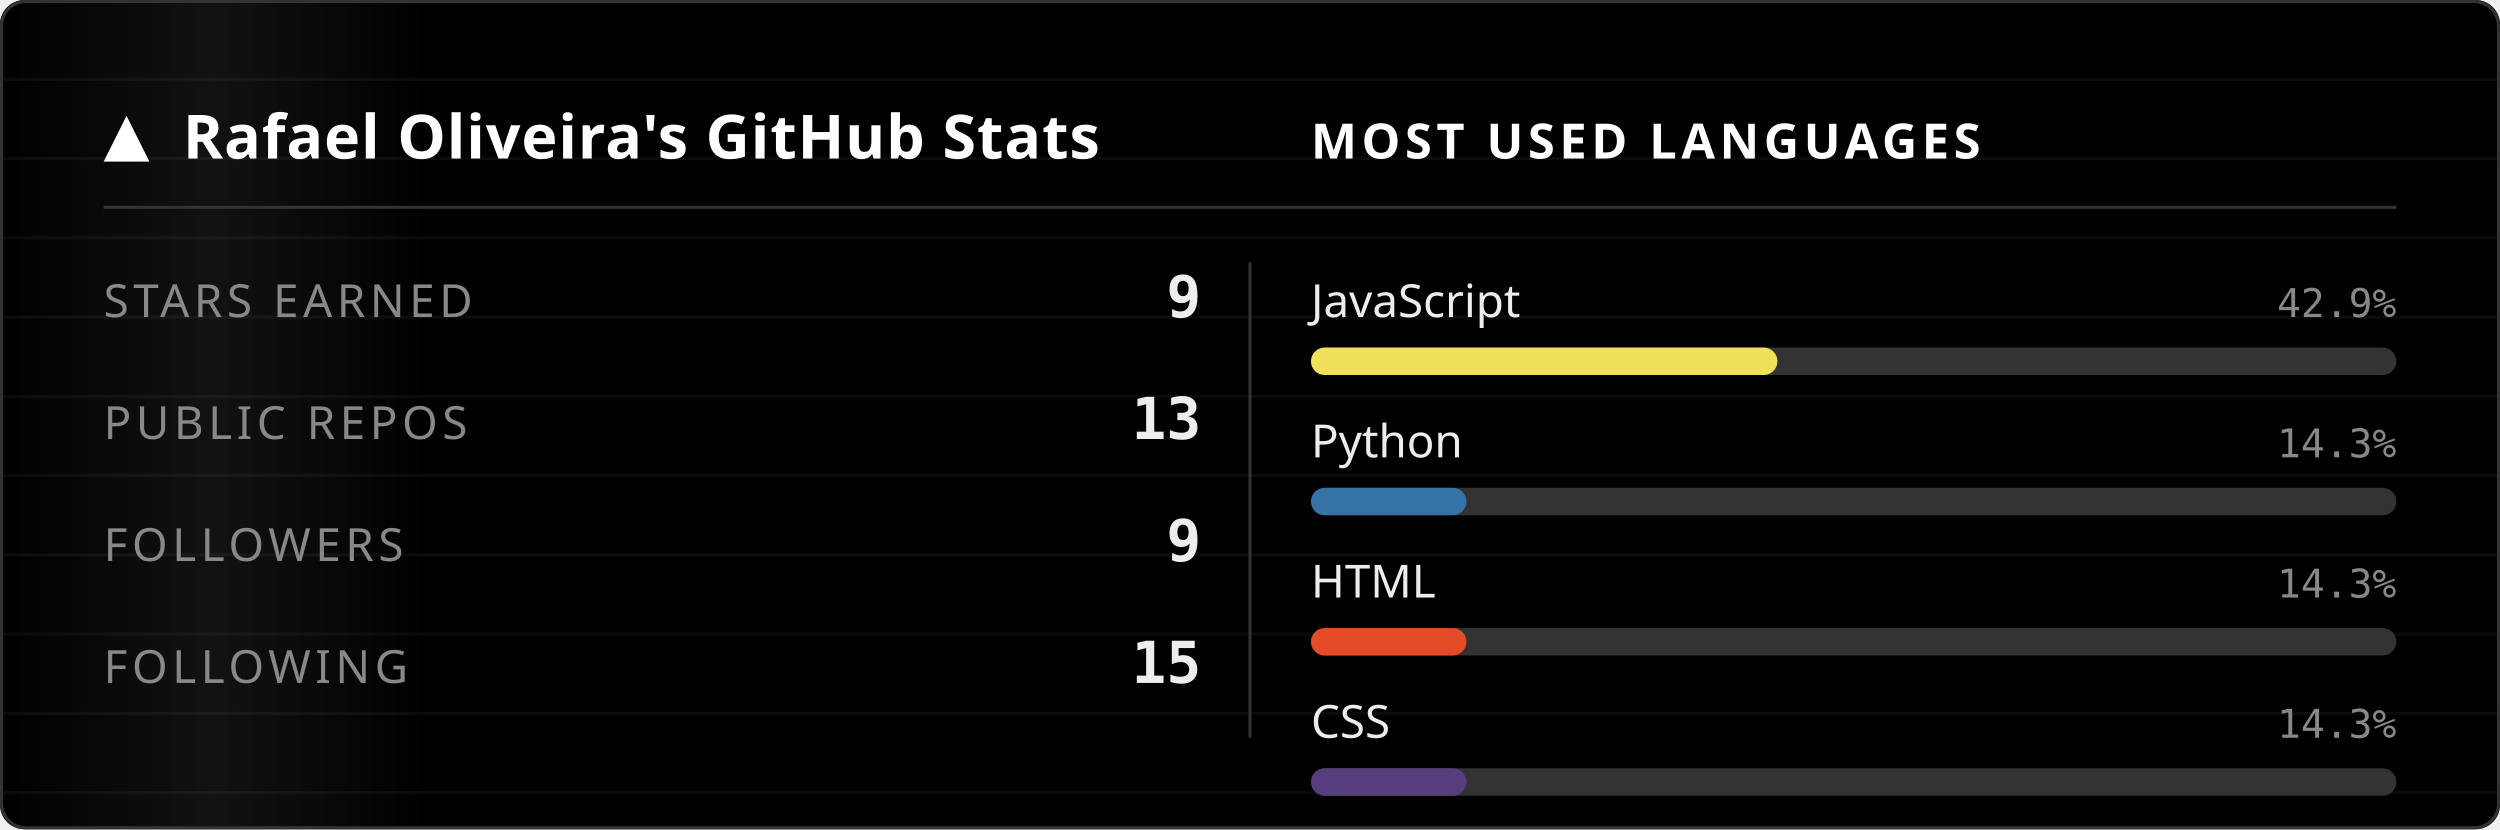
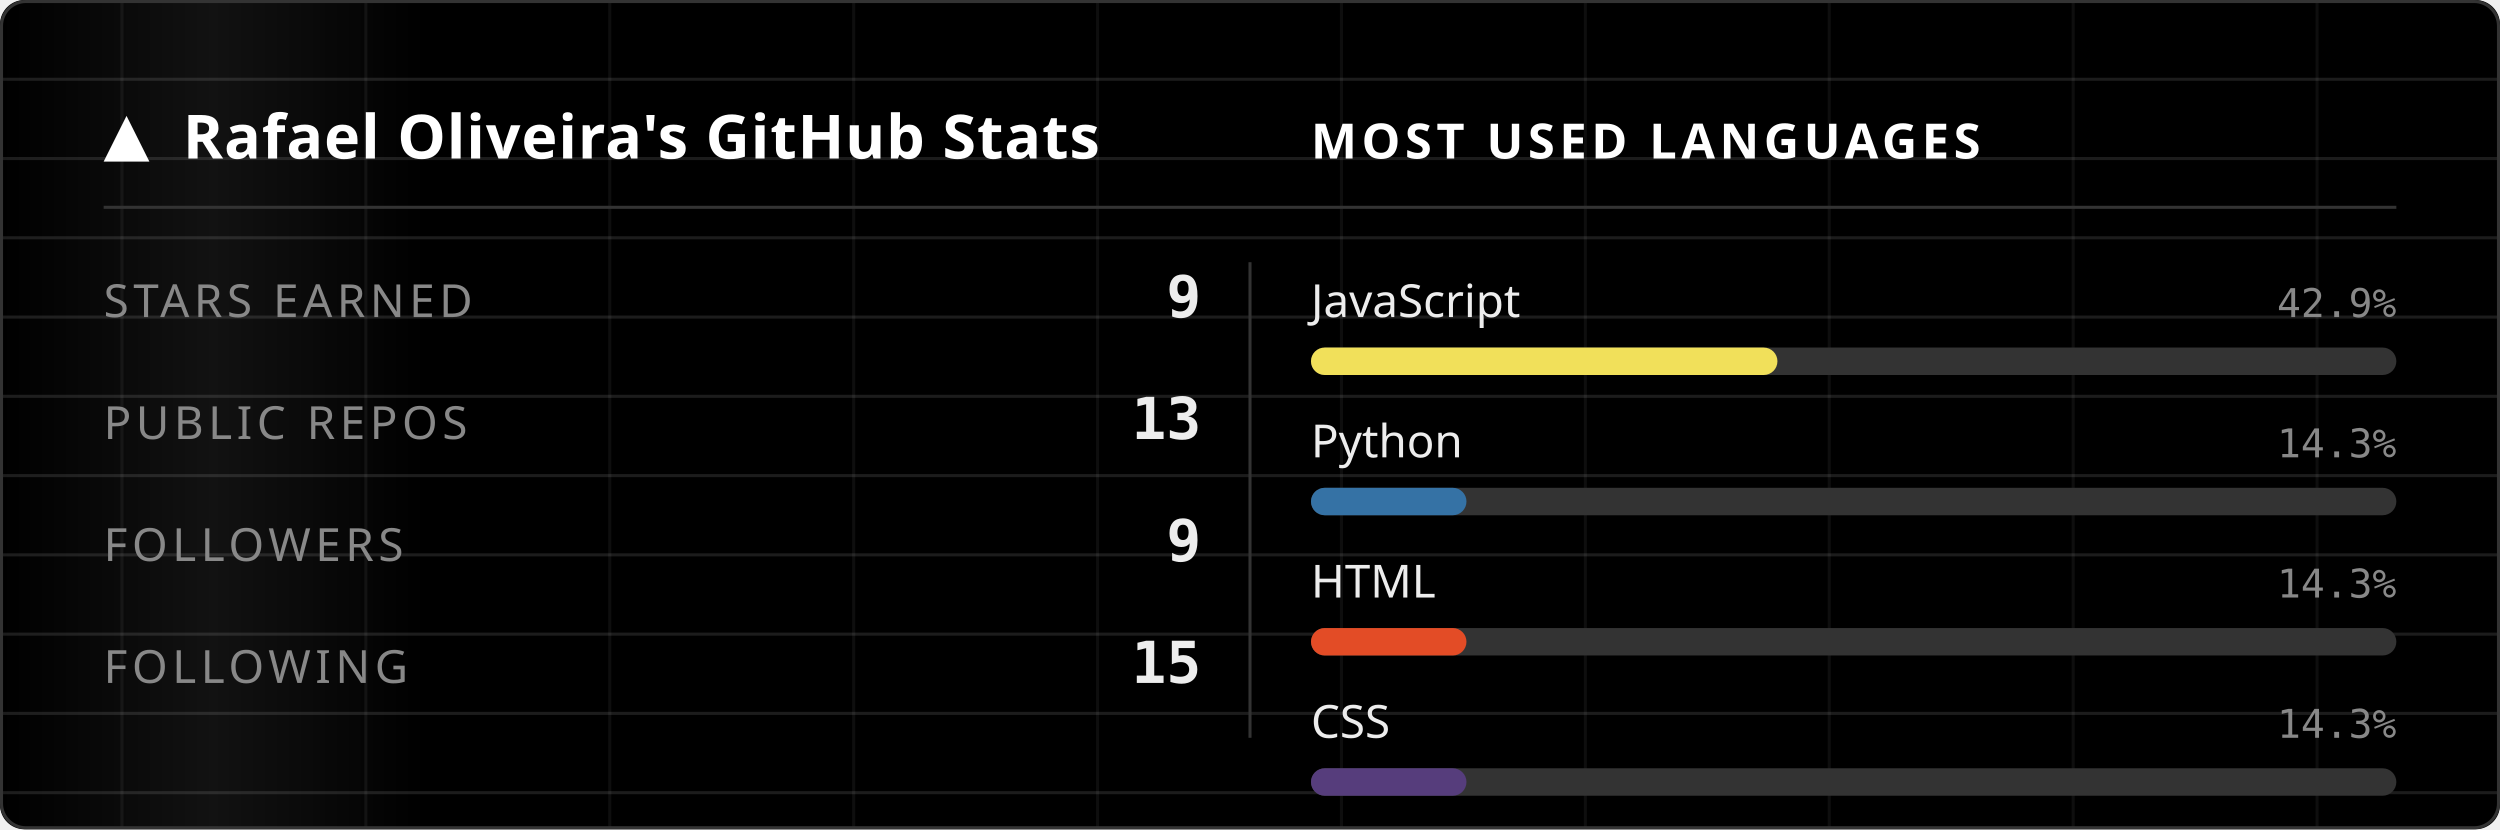
<svg xmlns="http://www.w3.org/2000/svg" width="820" height="272" viewBox="0 0 820 272" fill="none" role="img">
  <style>
    .bar-fill { transform-box: fill-box; transform-origin: left center; animation: gg-grow 0.9s ease-out backwards; }
    .vbar { transform-box: fill-box; transform-origin: center bottom; animation: gg-rise 0.9s ease-out backwards; }
    .gg-seg { animation: gg-fade 0.8s ease-out backwards; }
    .gg-ring { animation: gg-fade 1s ease-out backwards; }
    @keyframes gg-grow { from { transform: scaleX(0); } }
    @keyframes gg-rise { from { transform: scaleY(0); } }
    @keyframes gg-fade { from { opacity: 0.15; } }
  </style>
  <defs>
    <clipPath id="gg-clip">
      <rect width="820" height="272" rx="8" />
    </clipPath>
    <linearGradient id="gg-sweep" x1="0" y1="0" x2="1" y2="0">
      <stop offset="0%" stop-color="#ffffff" stop-opacity="0" />
      <stop offset="50%" stop-color="#ffffff" stop-opacity="0.07" />
      <stop offset="100%" stop-color="#ffffff" stop-opacity="0" />
    </linearGradient>
    <style>
        .gg-sw { animation: gg-sweepmove 5s linear infinite; }
        @keyframes gg-sweepmove { from { transform: translateX(-140px); } to { transform: translateX(960px); } }
      </style>
  </defs>
  <rect width="820" height="272" rx="8" fill="#000000" />
  <g clip-path="url(#gg-clip)">
-     <line x1="0" y1="26" x2="820" y2="26" stroke="#ededed" stroke-opacity="0.05" stroke-width="1" />
-     <line x1="0" y1="52" x2="820" y2="52" stroke="#ededed" stroke-opacity="0.05" stroke-width="1" />
-     <line x1="0" y1="78" x2="820" y2="78" stroke="#ededed" stroke-opacity="0.05" stroke-width="1" />
-     <line x1="0" y1="104" x2="820" y2="104" stroke="#ededed" stroke-opacity="0.05" stroke-width="1" />
-     <line x1="0" y1="130" x2="820" y2="130" stroke="#ededed" stroke-opacity="0.05" stroke-width="1" />
-     <line x1="0" y1="156" x2="820" y2="156" stroke="#ededed" stroke-opacity="0.05" stroke-width="1" />
-     <line x1="0" y1="182" x2="820" y2="182" stroke="#ededed" stroke-opacity="0.05" stroke-width="1" />
-     <line x1="0" y1="208" x2="820" y2="208" stroke="#ededed" stroke-opacity="0.05" stroke-width="1" />
-     <line x1="0" y1="234" x2="820" y2="234" stroke="#ededed" stroke-opacity="0.05" stroke-width="1" />
-     <line x1="0" y1="260" x2="820" y2="260" stroke="#ededed" stroke-opacity="0.05" stroke-width="1" />
+     <line x1="0" y1="26" x2="820" y2="26" stroke="#ededed" stroke-opacity="0.12" stroke-width="1" />
+     <line x1="0" y1="52" x2="820" y2="52" stroke="#ededed" stroke-opacity="0.12" stroke-width="1" />
+     <line x1="0" y1="78" x2="820" y2="78" stroke="#ededed" stroke-opacity="0.12" stroke-width="1" />
+     <line x1="0" y1="104" x2="820" y2="104" stroke="#ededed" stroke-opacity="0.12" stroke-width="1" />
+     <line x1="0" y1="130" x2="820" y2="130" stroke="#ededed" stroke-opacity="0.12" stroke-width="1" />
+     <line x1="0" y1="156" x2="820" y2="156" stroke="#ededed" stroke-opacity="0.12" stroke-width="1" />
+     <line x1="0" y1="182" x2="820" y2="182" stroke="#ededed" stroke-opacity="0.12" stroke-width="1" />
+     <line x1="0" y1="208" x2="820" y2="208" stroke="#ededed" stroke-opacity="0.12" stroke-width="1" />
+     <line x1="0" y1="234" x2="820" y2="234" stroke="#ededed" stroke-opacity="0.12" stroke-width="1" />
+     <line x1="0" y1="260" x2="820" y2="260" stroke="#ededed" stroke-opacity="0.12" stroke-width="1" />
+     <line x1="40" y1="0" x2="40" y2="272" stroke="#ededed" stroke-opacity="0.06" stroke-width="1" />
+     <line x1="120" y1="0" x2="120" y2="272" stroke="#ededed" stroke-opacity="0.06" stroke-width="1" />
+     <line x1="200" y1="0" x2="200" y2="272" stroke="#ededed" stroke-opacity="0.06" stroke-width="1" />
+     <line x1="280" y1="0" x2="280" y2="272" stroke="#ededed" stroke-opacity="0.06" stroke-width="1" />
+     <line x1="360" y1="0" x2="360" y2="272" stroke="#ededed" stroke-opacity="0.06" stroke-width="1" />
+     <line x1="440" y1="0" x2="440" y2="272" stroke="#ededed" stroke-opacity="0.06" stroke-width="1" />
+     <line x1="520" y1="0" x2="520" y2="272" stroke="#ededed" stroke-opacity="0.06" stroke-width="1" />
+     <line x1="600" y1="0" x2="600" y2="272" stroke="#ededed" stroke-opacity="0.06" stroke-width="1" />
+     <line x1="680" y1="0" x2="680" y2="272" stroke="#ededed" stroke-opacity="0.06" stroke-width="1" />
+     <line x1="760" y1="0" x2="760" y2="272" stroke="#ededed" stroke-opacity="0.06" stroke-width="1" />
    <rect class="gg-sw" x="0" y="0" width="140" height="272" fill="url(#gg-sweep)" />
  </g>
  <rect x="0.5" y="0.5" width="819" height="271" rx="8" fill="none" stroke="#333333" stroke-width="1" />
  <path d="M 34 53 L 49 53 L 41.5 38 Z" fill="#ffffff" />
  <text x="60" y="52" fill="#ffffff" font-family="'Segoe UI', Ubuntu, 'Helvetica Neue', Sans-Serif" font-size="20" font-weight="600" letter-spacing="0.3">Rafael Oliveira's GitHub Stats</text>
  <line x1="34" y1="68" x2="786" y2="68" stroke="#333333" stroke-width="1" />
  <g class="row" style="animation-delay:0.15s">
    <text x="34" y="104" fill="#888888" font-family="'Segoe UI', Ubuntu, 'Helvetica Neue', Sans-Serif" font-size="15" letter-spacing="1.5">STARS EARNED</text>
    <text x="394" y="104" text-anchor="end" fill="#ededed" font-family="'SF Mono', 'JetBrains Mono', 'Fira Code', Consolas, monospace" font-size="19" font-weight="700">9</text>
  </g>
  <g class="row" style="animation-delay:0.27s">
    <text x="34" y="144" fill="#888888" font-family="'Segoe UI', Ubuntu, 'Helvetica Neue', Sans-Serif" font-size="15" letter-spacing="1.5">PUBLIC REPOS</text>
    <text x="394" y="144" text-anchor="end" fill="#ededed" font-family="'SF Mono', 'JetBrains Mono', 'Fira Code', Consolas, monospace" font-size="19" font-weight="700">13</text>
  </g>
  <g class="row" style="animation-delay:0.39s">
    <text x="34" y="184" fill="#888888" font-family="'Segoe UI', Ubuntu, 'Helvetica Neue', Sans-Serif" font-size="15" letter-spacing="1.5">FOLLOWERS</text>
    <text x="394" y="184" text-anchor="end" fill="#ededed" font-family="'SF Mono', 'JetBrains Mono', 'Fira Code', Consolas, monospace" font-size="19" font-weight="700">9</text>
  </g>
  <g class="row" style="animation-delay:0.51s">
    <text x="34" y="224" fill="#888888" font-family="'Segoe UI', Ubuntu, 'Helvetica Neue', Sans-Serif" font-size="15" letter-spacing="1.5">FOLLOWING</text>
    <text x="394" y="224" text-anchor="end" fill="#ededed" font-family="'SF Mono', 'JetBrains Mono', 'Fira Code', Consolas, monospace" font-size="19" font-weight="700">15</text>
  </g>
  <line x1="410" y1="86" x2="410" y2="242" stroke="#333333" stroke-width="1" />
  <text x="430" y="52" fill="#ffffff" font-family="'Segoe UI', Ubuntu, 'Helvetica Neue', Sans-Serif" font-size="16" font-weight="600" letter-spacing="1.5">MOST USED LANGUAGES</text>
  <g class="row" style="animation-delay:0.2s">
    <text x="430" y="104" fill="#ededed" font-family="'Segoe UI', Ubuntu, 'Helvetica Neue', Sans-Serif" font-size="15">JavaScript</text>
    <text x="786" y="104" text-anchor="end" fill="#888888" font-family="'SF Mono', 'JetBrains Mono', 'Fira Code', Consolas, monospace" font-size="13">42.9%</text>
    <rect x="430" y="114" width="356" height="9" rx="4.5" fill="#333333" />
    <rect class="bar-fill" x="430" y="114" width="153" height="9" rx="4.5" fill="#f1e05a" />
  </g>
  <g class="row" style="animation-delay:0.3s">
    <text x="430" y="150" fill="#ededed" font-family="'Segoe UI', Ubuntu, 'Helvetica Neue', Sans-Serif" font-size="15">Python</text>
    <text x="786" y="150" text-anchor="end" fill="#888888" font-family="'SF Mono', 'JetBrains Mono', 'Fira Code', Consolas, monospace" font-size="13">14.3%</text>
    <rect x="430" y="160" width="356" height="9" rx="4.5" fill="#333333" />
    <rect class="bar-fill" x="430" y="160" width="51" height="9" rx="4.5" fill="#3572A5" />
  </g>
  <g class="row" style="animation-delay:0.4s">
    <text x="430" y="196" fill="#ededed" font-family="'Segoe UI', Ubuntu, 'Helvetica Neue', Sans-Serif" font-size="15">HTML</text>
    <text x="786" y="196" text-anchor="end" fill="#888888" font-family="'SF Mono', 'JetBrains Mono', 'Fira Code', Consolas, monospace" font-size="13">14.3%</text>
    <rect x="430" y="206" width="356" height="9" rx="4.5" fill="#333333" />
    <rect class="bar-fill" x="430" y="206" width="51" height="9" rx="4.5" fill="#e34c26" />
  </g>
  <g class="row" style="animation-delay:0.5s">
    <text x="430" y="242" fill="#ededed" font-family="'Segoe UI', Ubuntu, 'Helvetica Neue', Sans-Serif" font-size="15">CSS</text>
    <text x="786" y="242" text-anchor="end" fill="#888888" font-family="'SF Mono', 'JetBrains Mono', 'Fira Code', Consolas, monospace" font-size="13">14.3%</text>
    <rect x="430" y="252" width="356" height="9" rx="4.5" fill="#333333" />
    <rect class="bar-fill" x="430" y="252" width="51" height="9" rx="4.5" fill="#563d7c" />
  </g>
</svg>
